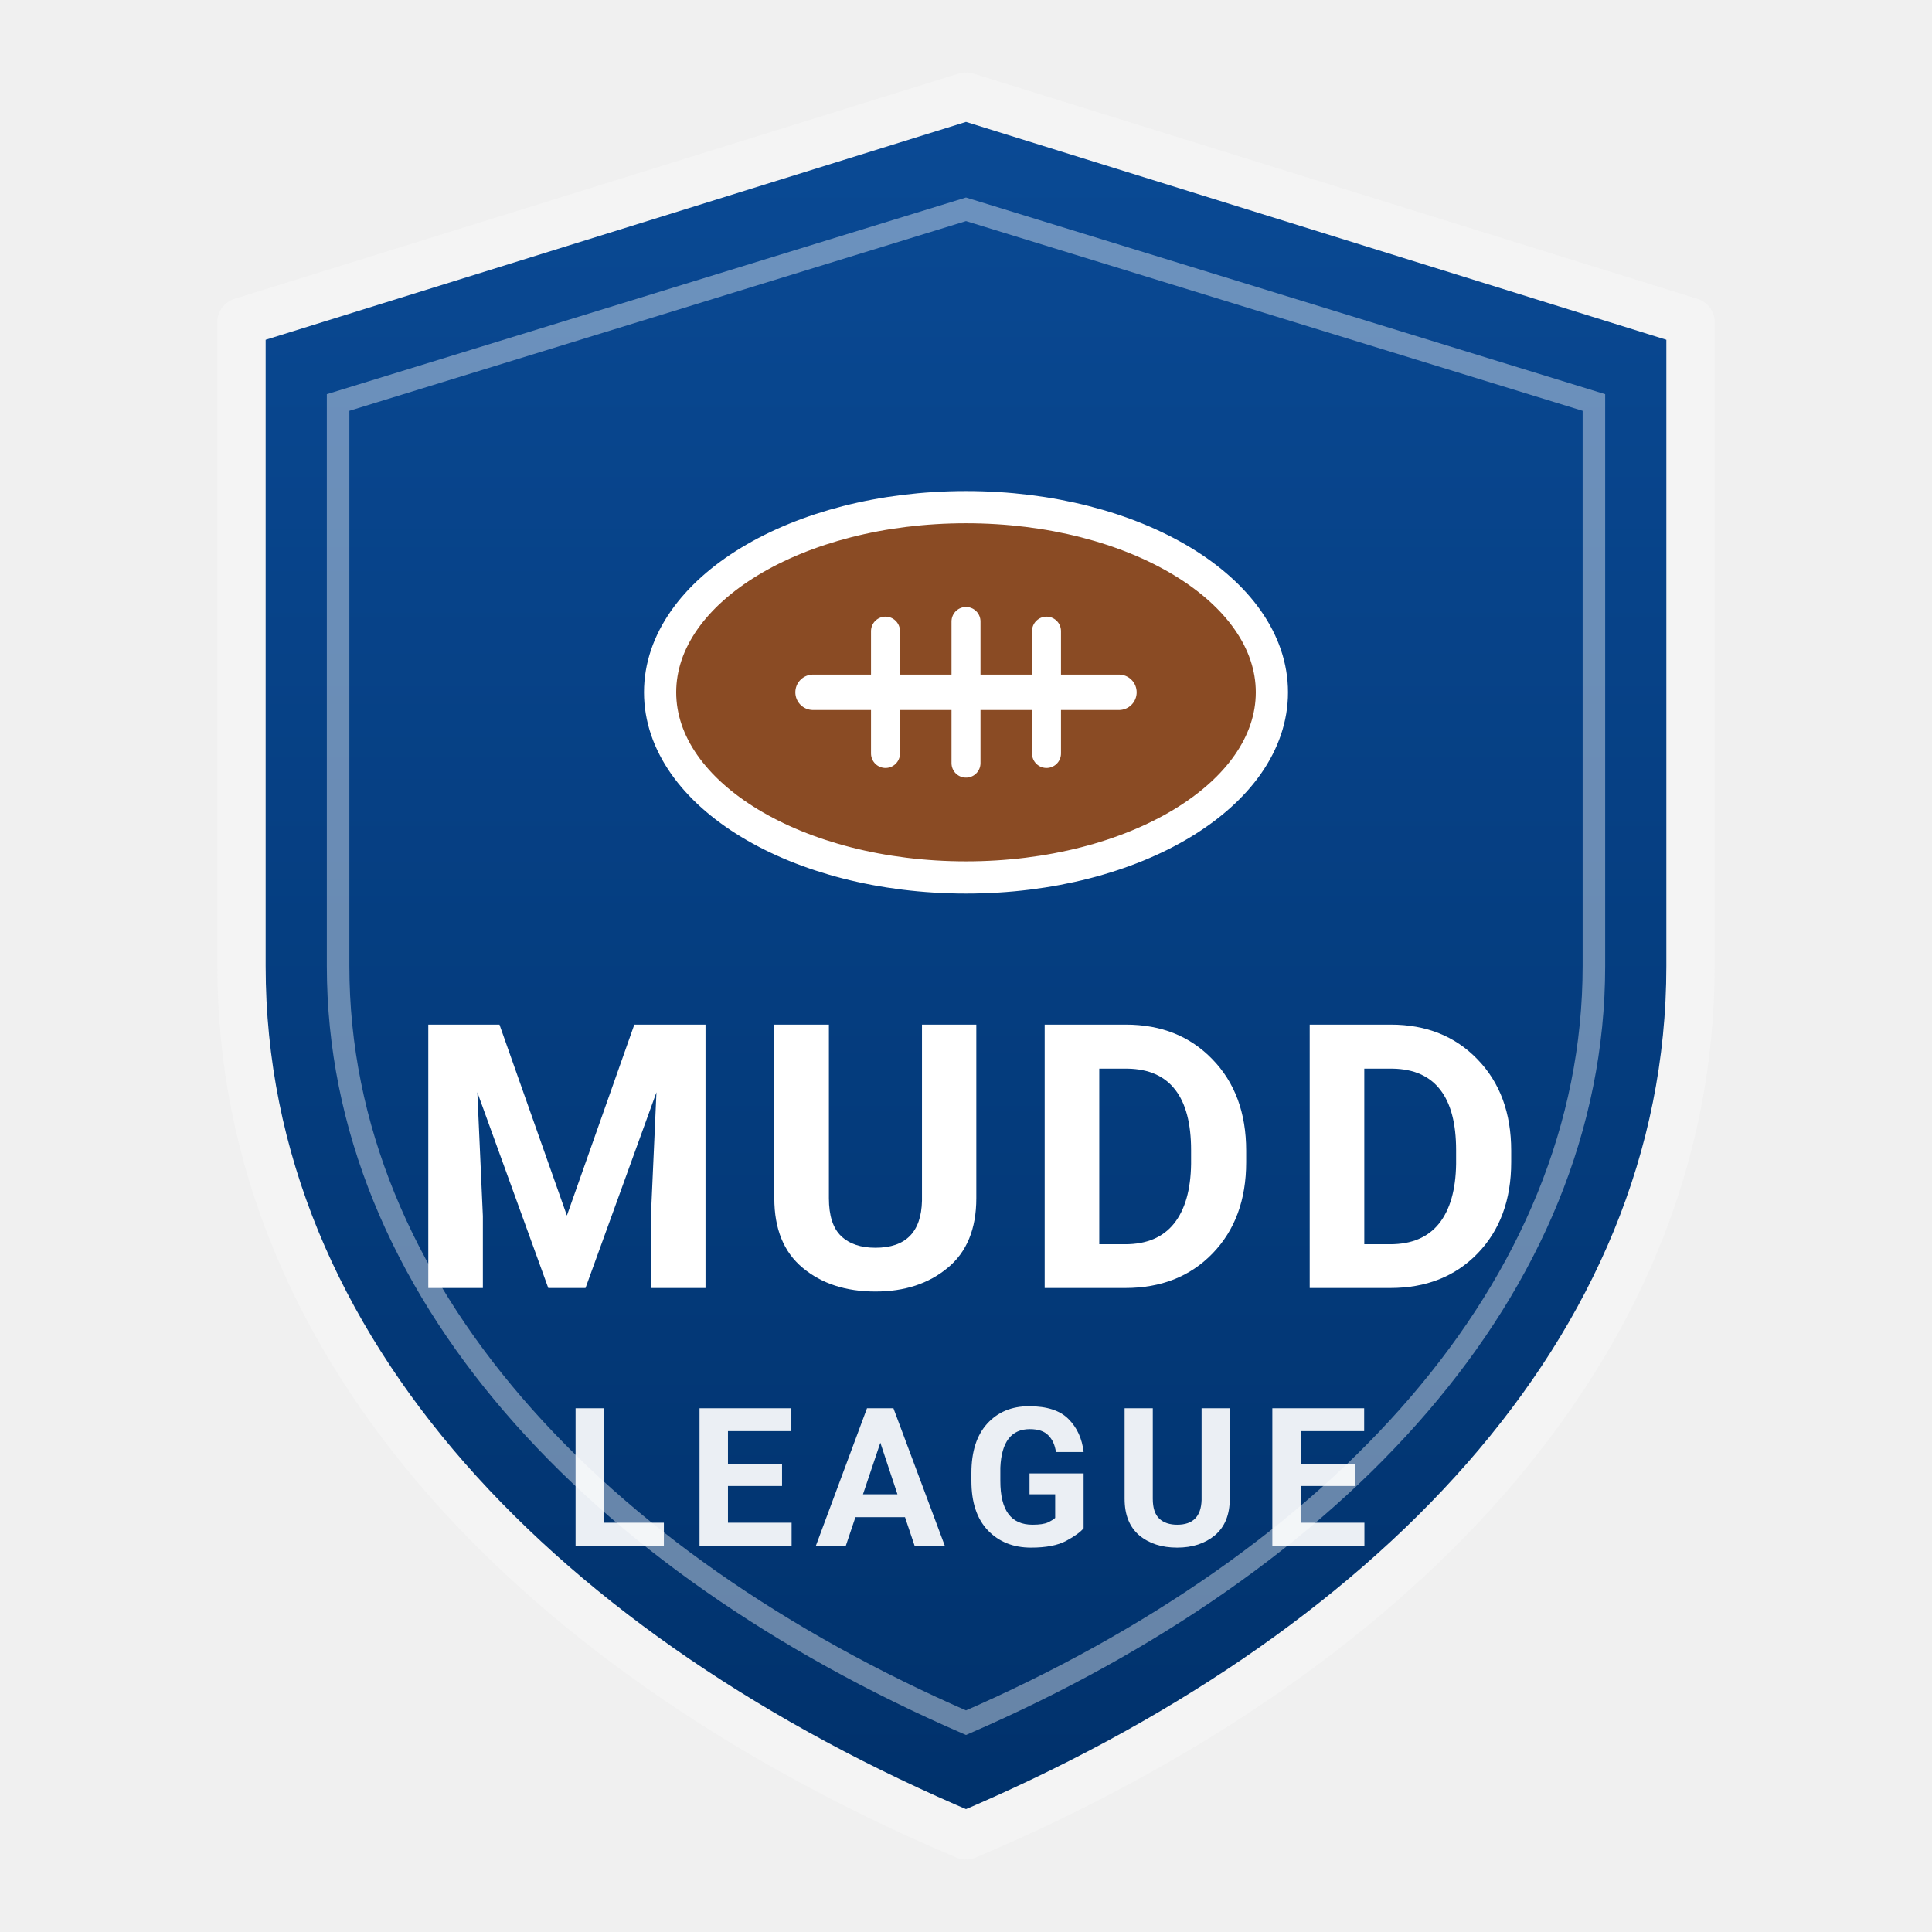
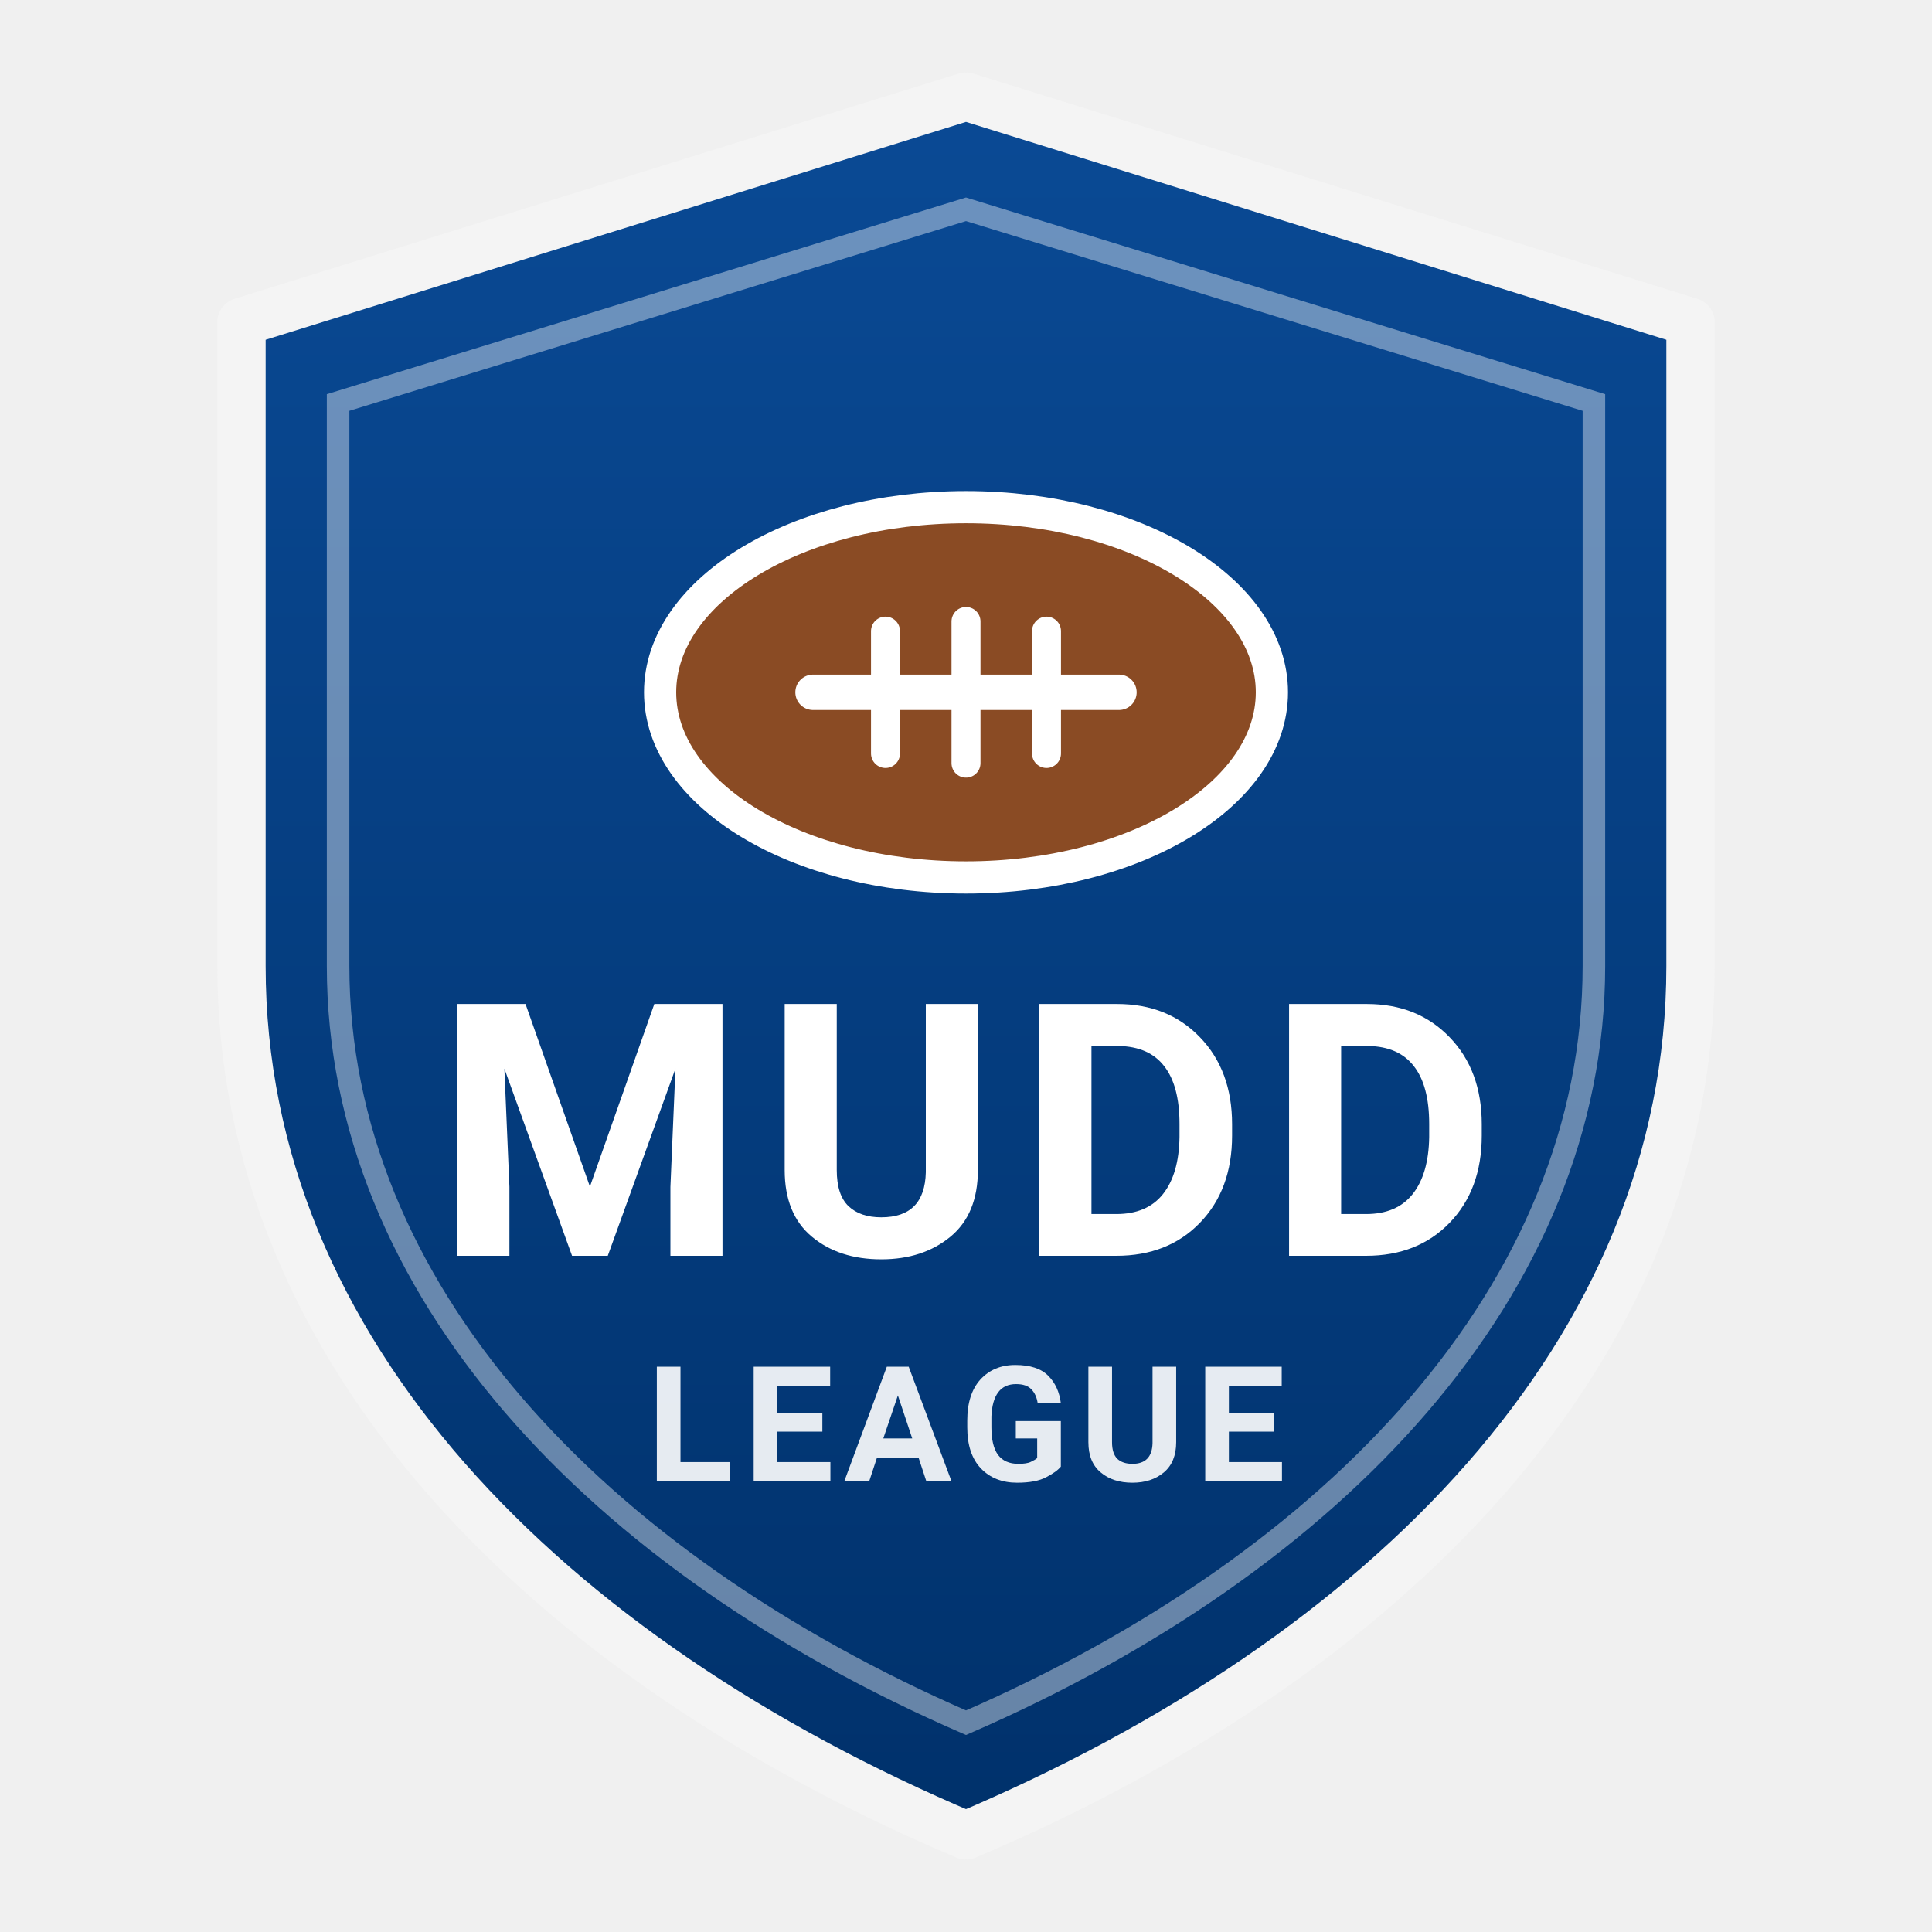
<svg xmlns="http://www.w3.org/2000/svg" viewBox="0 0 120 120" role="img" aria-label="The Mudd League">
  <defs>
    <linearGradient id="shield" x1="0" y1="0" x2="0" y2="1">
      <stop offset="0%" stop-color="#0a4a95" />
      <stop offset="100%" stop-color="#00316b" />
    </linearGradient>
  </defs>
  <path d="M60 6 L105 20 V60 C105 84 86 103 60 114 C34 103 15 84 15 60 V20 Z" fill="url(#shield)" stroke="#f4f4f4" stroke-width="3" stroke-linejoin="round" />
  <path d="M60 13 L99 25 V60 C99 80 83 97 60 107 C37 97 21 80 21 60 V25 Z" fill="none" stroke="#ffffff" stroke-width="1.4" opacity="0.4" />
  <g transform="translate(60 43)">
    <ellipse rx="19" ry="11.5" fill="#8a4b24" stroke="#ffffff" stroke-width="2" />
    <path d="M-9.5 0 H9.5" stroke="#ffffff" stroke-width="2.2" stroke-linecap="round" />
    <path d="M-5 -3.8 V3.8 M0 -4.4 V4.4 M5 -3.8 V3.8" stroke="#ffffff" stroke-width="1.8" stroke-linecap="round" />
  </g>
-   <text x="60" y="80" text-anchor="middle" font-family="Roboto, Helvetica, Arial, sans-serif" font-size="23" font-weight="700" letter-spacing="1.5" fill="#ffffff">MUDD</text>
-   <text x="60" y="96" text-anchor="middle" font-family="Roboto, Helvetica, Arial, sans-serif" font-size="12" font-weight="600" letter-spacing="1.2" fill="#ffffff" opacity="0.92">LEAGUE</text>
+   <text x="60" y="78" text-anchor="middle" font-family="Roboto, Helvetica, Arial, sans-serif" font-size="22" font-weight="700" letter-spacing="1.2" fill="#ffffff">MUDD</text>
+   <text x="60" y="92" text-anchor="middle" font-family="Roboto, Helvetica, Arial, sans-serif" font-size="10" font-weight="600" letter-spacing="0.6" fill="#ffffff" opacity="0.9">LEAGUE</text>
</svg>
